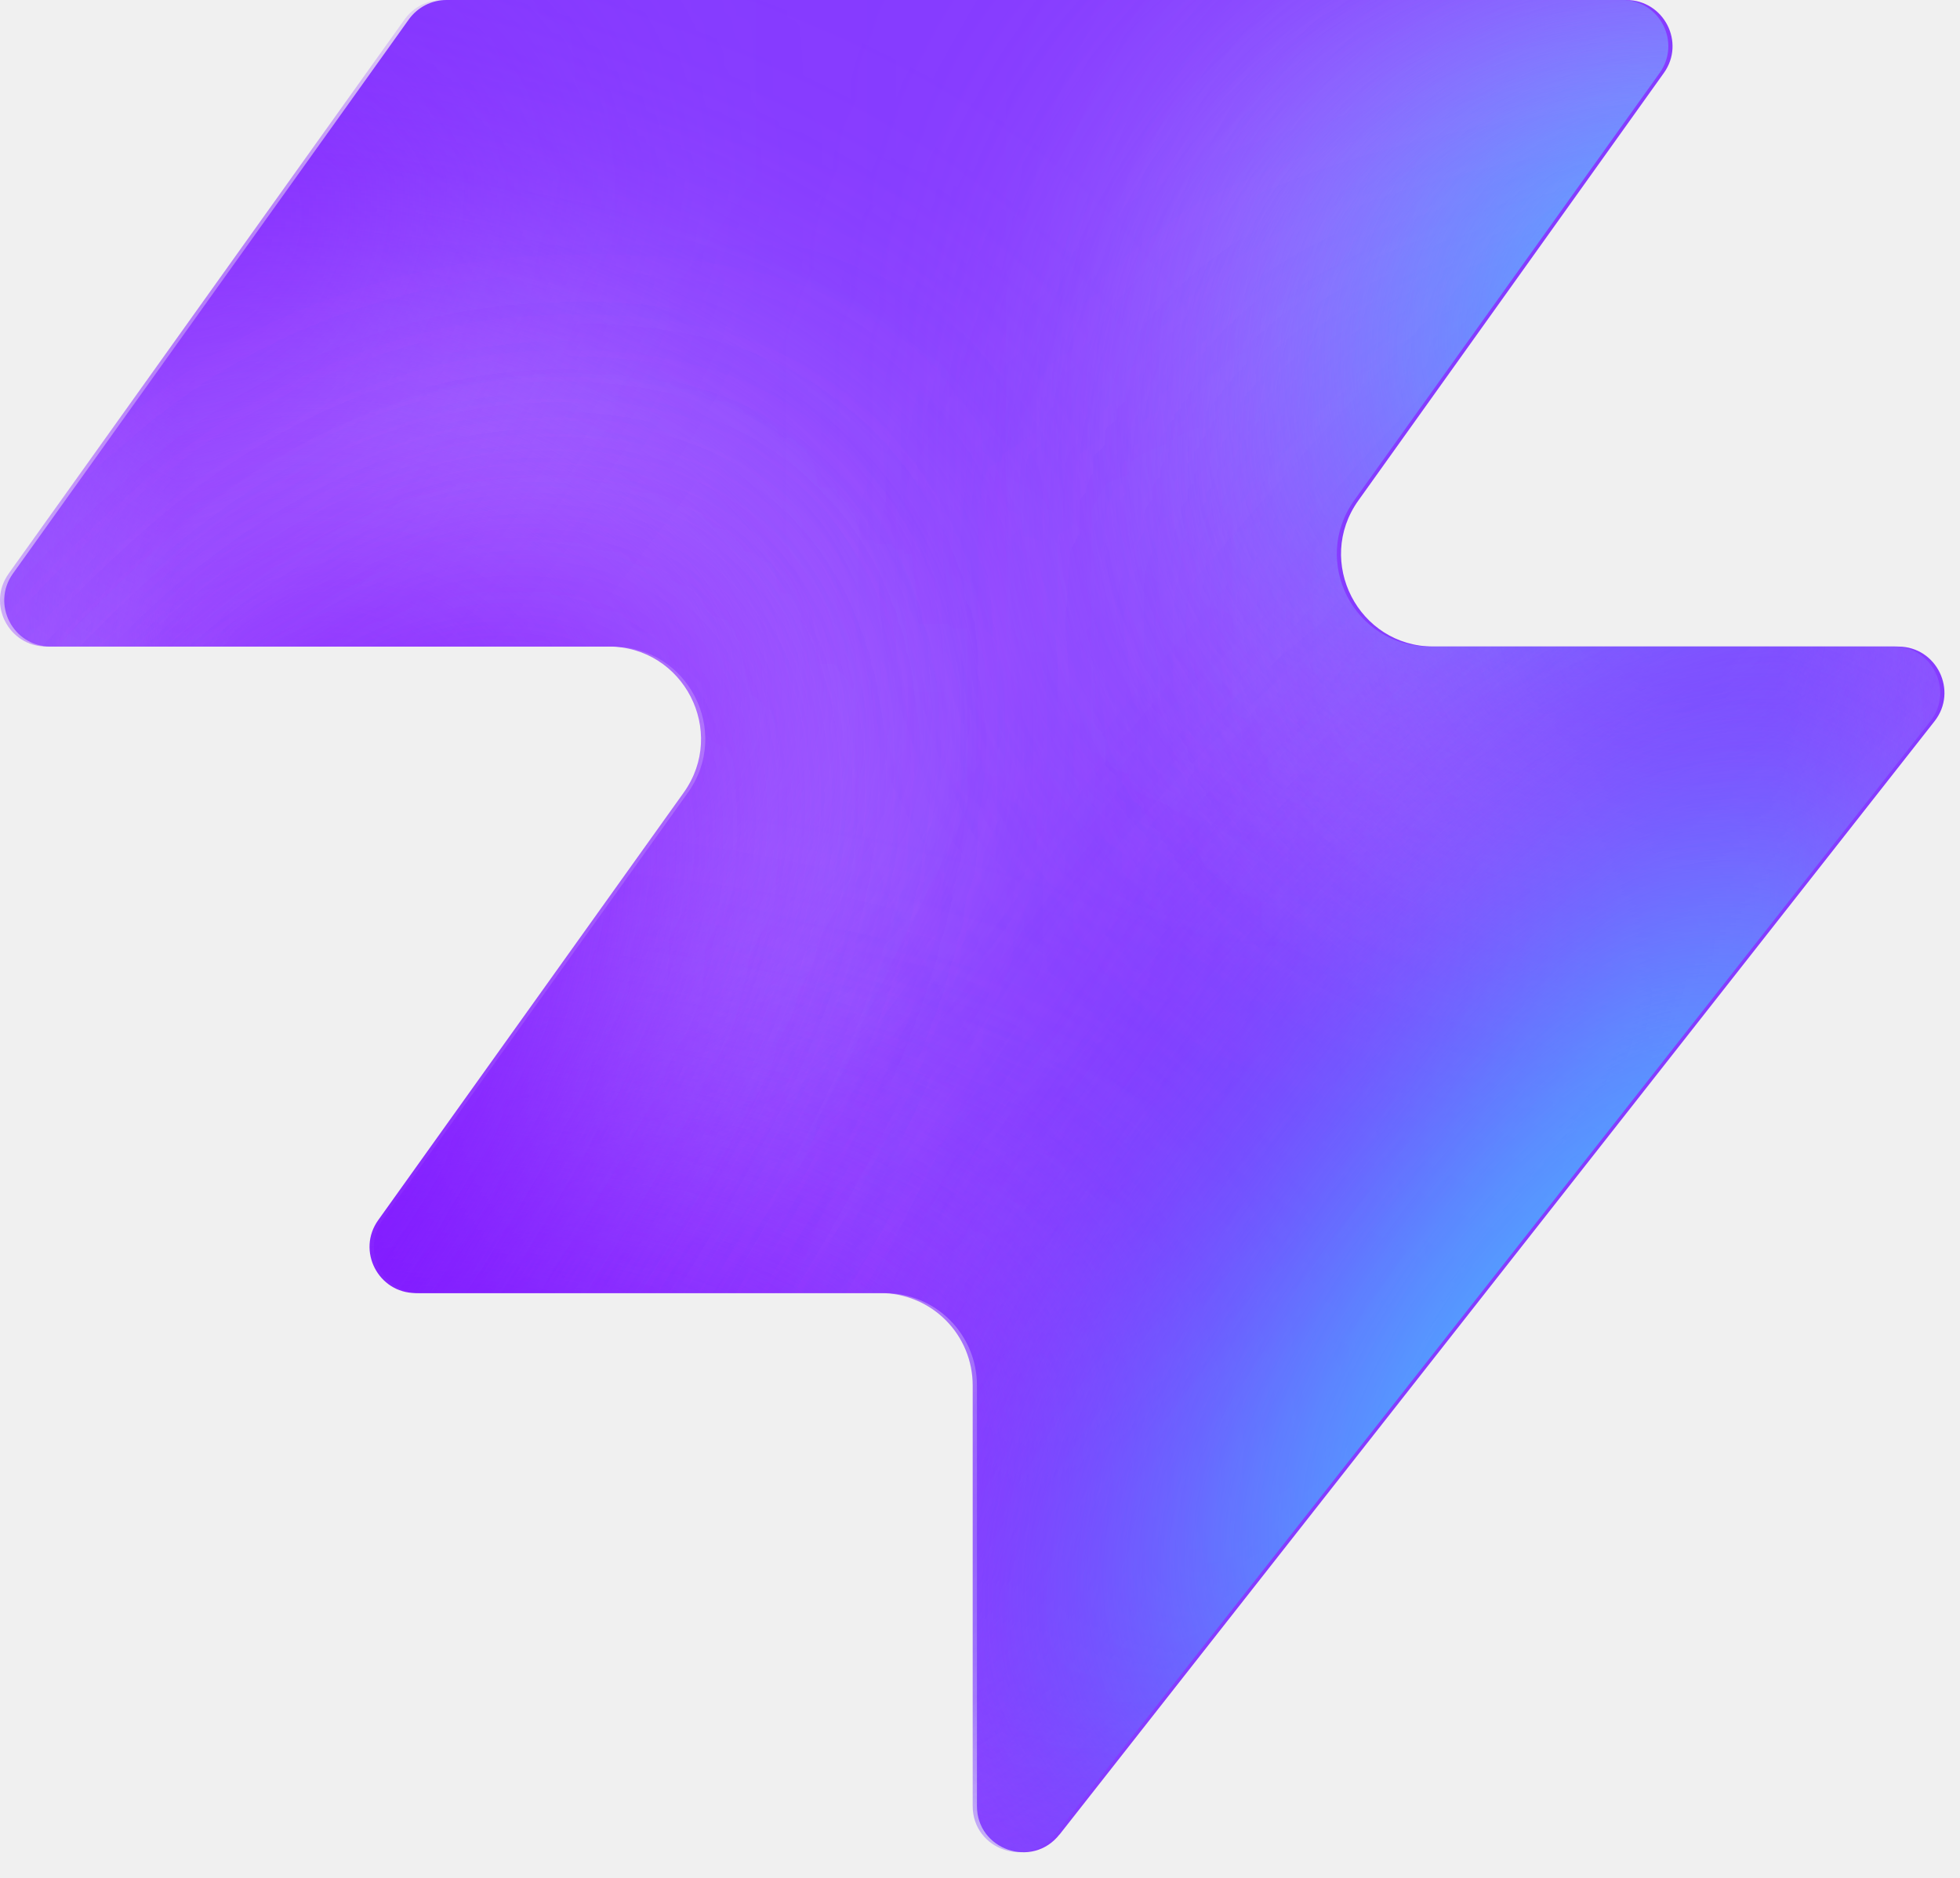
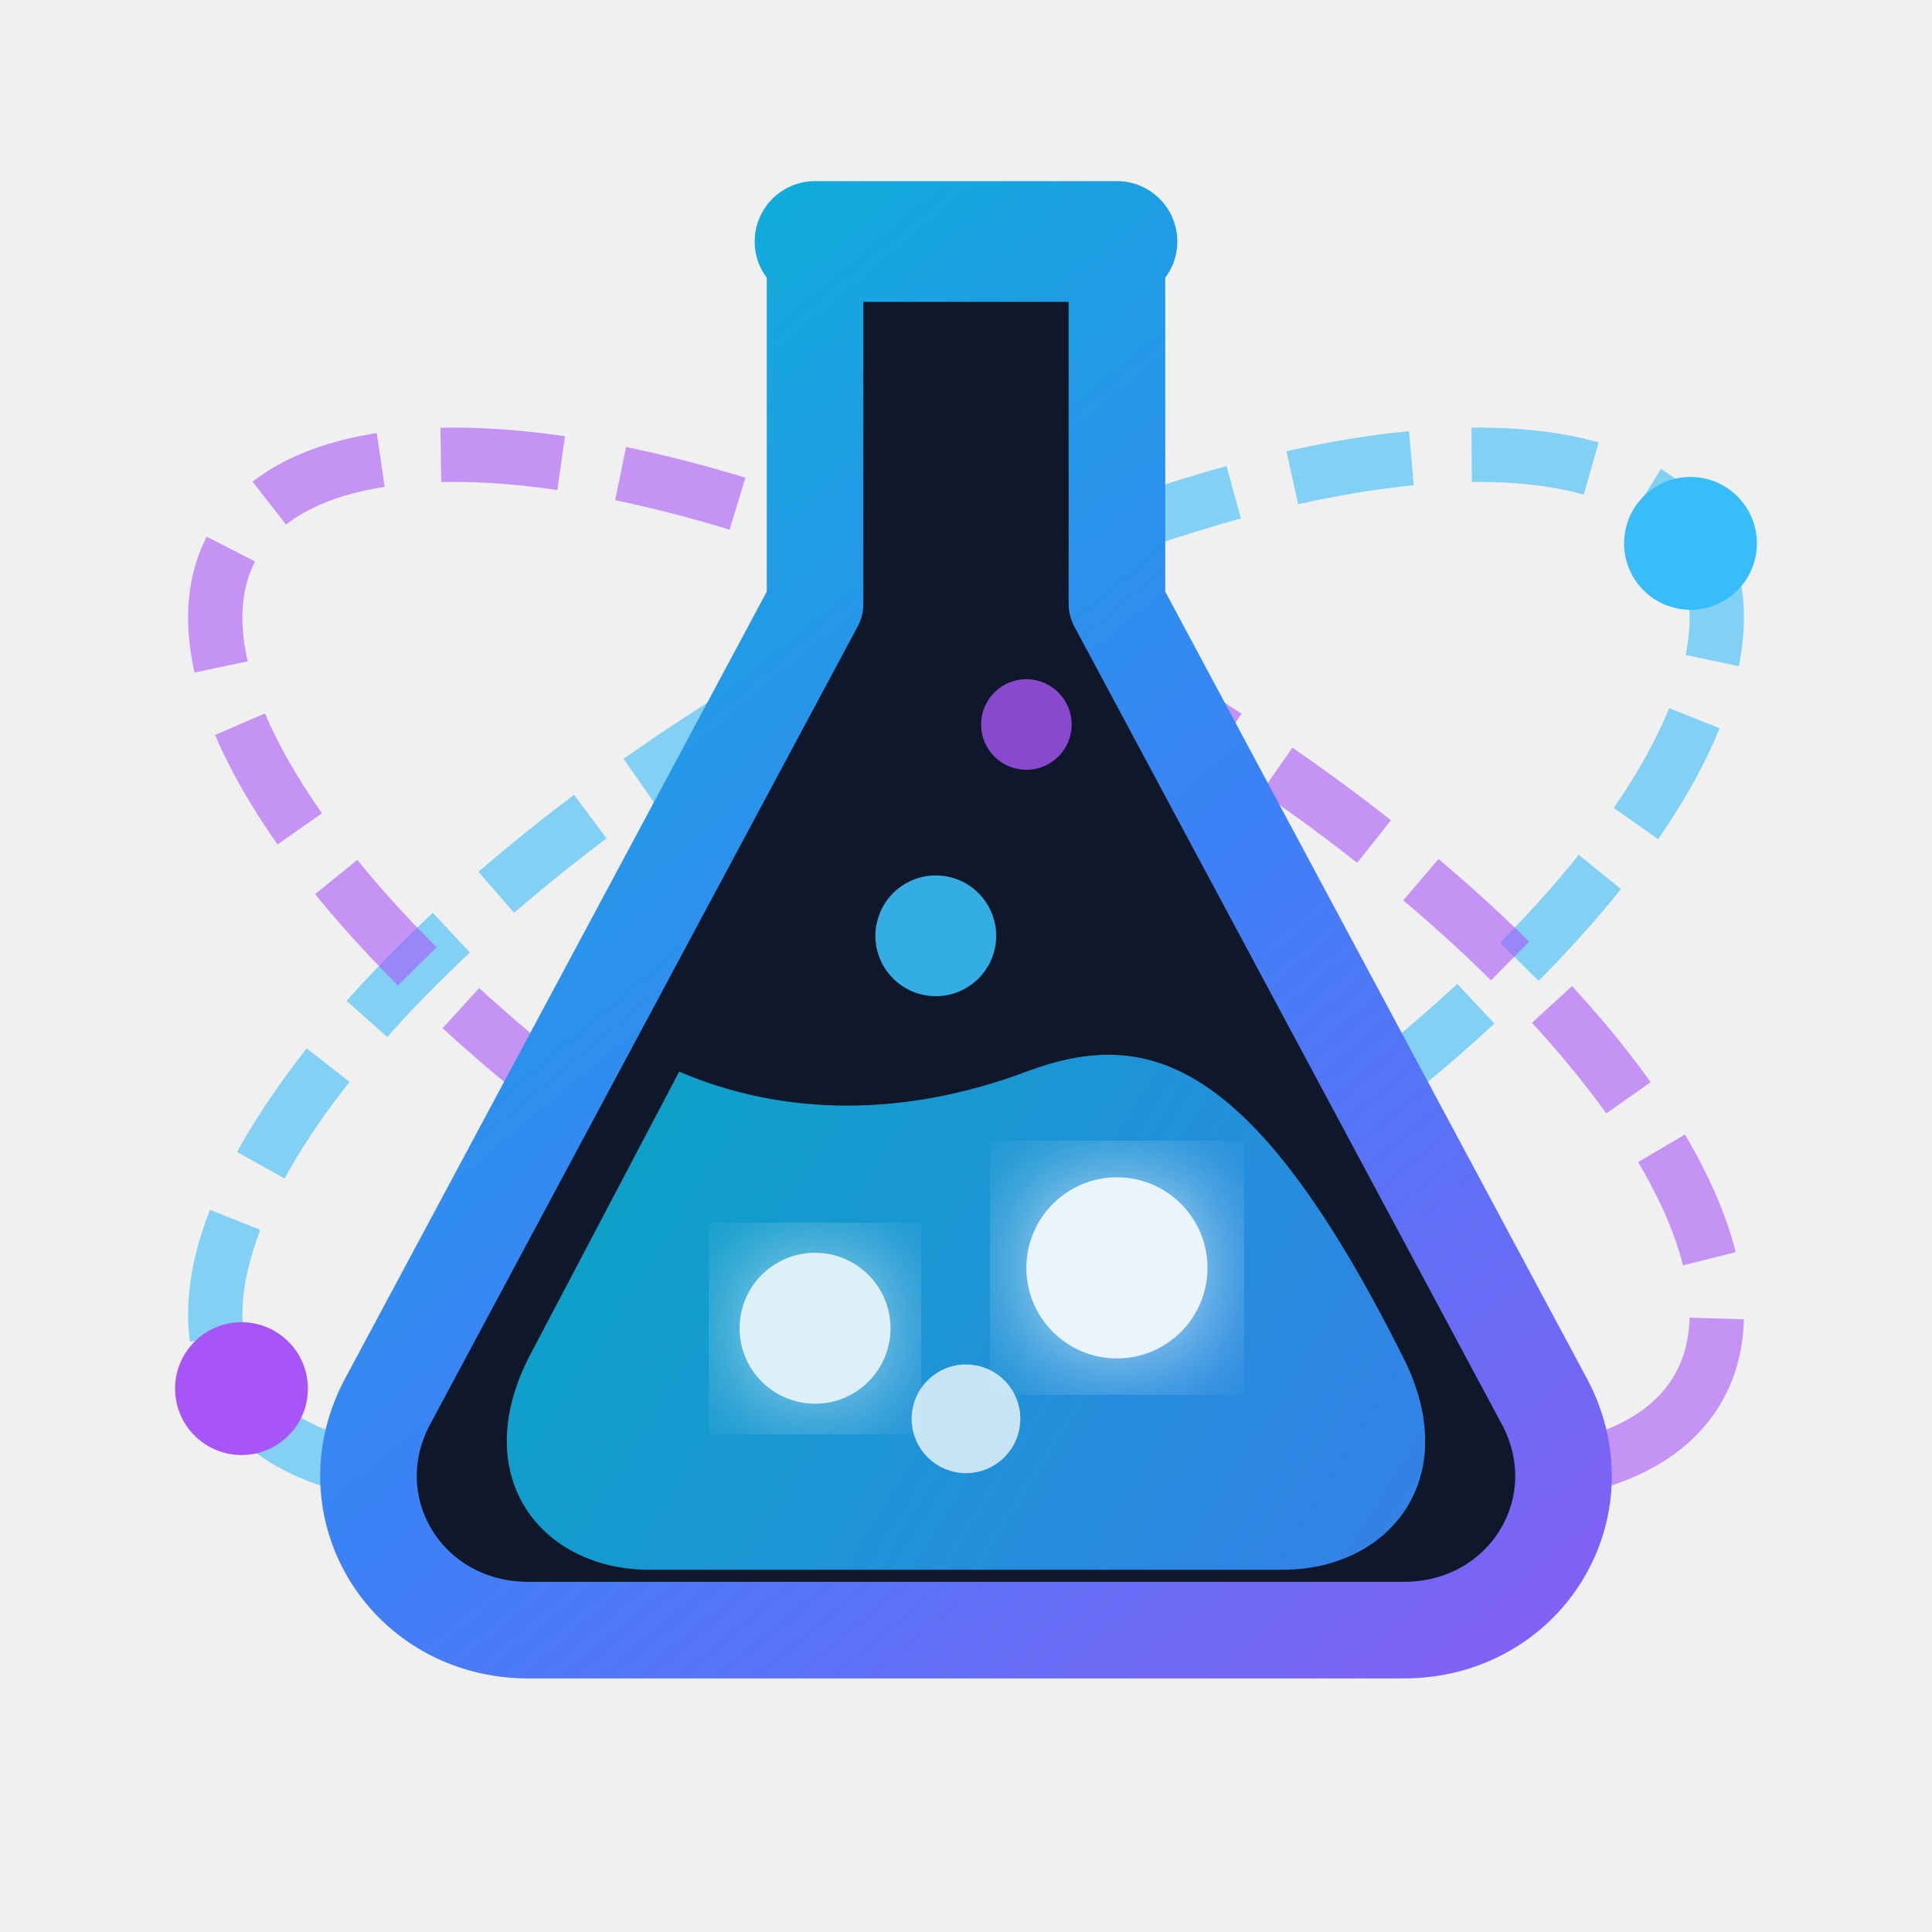
- <svg xmlns="http://www.w3.org/2000/svg" width="48" height="46" fill="none" viewBox="0 0 48 46">
-   <path fill="#863bff" d="M25.946 44.938c-.664.845-2.021.375-2.021-.698V33.937a2.26 2.26 0 0 0-2.262-2.262H10.287c-.92 0-1.456-1.04-.92-1.788l7.48-10.471c1.07-1.497 0-3.578-1.842-3.578H1.237c-.92 0-1.456-1.04-.92-1.788L10.013.474c.214-.297.556-.474.92-.474h28.894c.92 0 1.456 1.04.92 1.788l-7.48 10.471c-1.07 1.498 0 3.579 1.842 3.579h11.377c.943 0 1.473 1.088.89 1.83L25.947 44.94z" style="fill:#863bff;fill:color(display-p3 .525 .23 1);fill-opacity:1" />
-   <mask id="a" width="48" height="46" x="0" y="0" maskUnits="userSpaceOnUse" style="mask-type:alpha">
-     <path fill="#000" d="M25.842 44.938c-.664.844-2.021.375-2.021-.698V33.937a2.26 2.26 0 0 0-2.262-2.262H10.183c-.92 0-1.456-1.04-.92-1.788l7.48-10.471c1.07-1.498 0-3.579-1.842-3.579H1.133c-.92 0-1.456-1.04-.92-1.787L9.91.473c.214-.297.556-.474.92-.474h28.894c.92 0 1.456 1.04.92 1.788l-7.48 10.471c-1.07 1.498 0 3.578 1.842 3.578h11.377c.943 0 1.473 1.088.89 1.832L25.843 44.94z" style="fill:#000;fill-opacity:1" />
-   </mask>
-   <g mask="url(#a)">
-     <g filter="url(#b)">
-       <ellipse cx="5.508" cy="14.704" fill="#ede6ff" rx="5.508" ry="14.704" style="fill:#ede6ff;fill:color(display-p3 .927 .903 1);fill-opacity:1" transform="matrix(.00324 1 1 -.00324 -4.47 31.516)" />
-     </g>
-     <g filter="url(#c)">
-       <ellipse cx="10.399" cy="29.851" fill="#ede6ff" rx="10.399" ry="29.851" style="fill:#ede6ff;fill:color(display-p3 .927 .903 1);fill-opacity:1" transform="matrix(.00324 1 1 -.00324 -39.328 7.883)" />
-     </g>
-     <g filter="url(#d)">
-       <ellipse cx="5.508" cy="30.487" fill="#7e14ff" rx="5.508" ry="30.487" style="fill:#7e14ff;fill:color(display-p3 .492 .077 1);fill-opacity:1" transform="rotate(89.814 -25.913 -14.639)scale(1 -1)" />
-     </g>
-     <g filter="url(#e)">
-       <ellipse cx="5.508" cy="30.599" fill="#7e14ff" rx="5.508" ry="30.599" style="fill:#7e14ff;fill:color(display-p3 .492 .077 1);fill-opacity:1" transform="rotate(89.814 -32.644 -3.334)scale(1 -1)" />
-     </g>
-     <g filter="url(#f)">
-       <ellipse cx="5.508" cy="30.599" fill="#7e14ff" rx="5.508" ry="30.599" style="fill:#7e14ff;fill:color(display-p3 .492 .077 1);fill-opacity:1" transform="matrix(.00324 1 1 -.00324 -34.34 30.47)" />
-     </g>
-     <g filter="url(#g)">
-       <ellipse cx="14.072" cy="22.078" fill="#ede6ff" rx="14.072" ry="22.078" style="fill:#ede6ff;fill:color(display-p3 .927 .903 1);fill-opacity:1" transform="rotate(93.35 24.506 48.493)scale(-1 1)" />
-     </g>
-     <g filter="url(#h)">
-       <ellipse cx="3.47" cy="21.501" fill="#7e14ff" rx="3.47" ry="21.501" style="fill:#7e14ff;fill:color(display-p3 .492 .077 1);fill-opacity:1" transform="rotate(89.009 28.708 47.59)scale(-1 1)" />
-     </g>
-     <g filter="url(#i)">
-       <ellipse cx="3.47" cy="21.501" fill="#7e14ff" rx="3.47" ry="21.501" style="fill:#7e14ff;fill:color(display-p3 .492 .077 1);fill-opacity:1" transform="rotate(89.009 28.708 47.59)scale(-1 1)" />
-     </g>
-     <g filter="url(#j)">
-       <ellipse cx=".387" cy="8.972" fill="#7e14ff" rx="4.407" ry="29.108" style="fill:#7e14ff;fill:color(display-p3 .492 .077 1);fill-opacity:1" transform="rotate(39.51 .387 8.972)" />
-     </g>
-     <g filter="url(#k)">
-       <ellipse cx="47.523" cy="-6.092" fill="#7e14ff" rx="4.407" ry="29.108" style="fill:#7e14ff;fill:color(display-p3 .492 .077 1);fill-opacity:1" transform="rotate(37.892 47.523 -6.092)" />
-     </g>
-     <g filter="url(#l)">
-       <ellipse cx="41.412" cy="6.333" fill="#47bfff" rx="5.971" ry="9.665" style="fill:#47bfff;fill:color(display-p3 .28 .748 1);fill-opacity:1" transform="rotate(37.892 41.412 6.333)" />
-     </g>
-     <g filter="url(#m)">
-       <ellipse cx="-1.879" cy="38.332" fill="#7e14ff" rx="4.407" ry="29.108" style="fill:#7e14ff;fill:color(display-p3 .492 .077 1);fill-opacity:1" transform="rotate(37.892 -1.88 38.332)" />
-     </g>
-     <g filter="url(#n)">
-       <ellipse cx="-1.879" cy="38.332" fill="#7e14ff" rx="4.407" ry="29.108" style="fill:#7e14ff;fill:color(display-p3 .492 .077 1);fill-opacity:1" transform="rotate(37.892 -1.88 38.332)" />
-     </g>
-     <g filter="url(#o)">
-       <ellipse cx="35.651" cy="29.907" fill="#7e14ff" rx="4.407" ry="29.108" style="fill:#7e14ff;fill:color(display-p3 .492 .077 1);fill-opacity:1" transform="rotate(37.892 35.651 29.907)" />
-     </g>
-     <g filter="url(#p)">
-       <ellipse cx="38.418" cy="32.4" fill="#47bfff" rx="5.971" ry="15.297" style="fill:#47bfff;fill:color(display-p3 .28 .748 1);fill-opacity:1" transform="rotate(37.892 38.418 32.4)" />
-     </g>
-   </g>
+ <svg xmlns="http://www.w3.org/2000/svg" viewBox="0 0 64 64" fill="none">
  <defs>
-     <filter id="b" width="60.045" height="41.654" x="-19.77" y="16.149" color-interpolation-filters="sRGB" filterUnits="userSpaceOnUse">
-       <feFlood flood-opacity="0" result="BackgroundImageFix" />
-       <feBlend in="SourceGraphic" in2="BackgroundImageFix" result="shape" />
-       <feGaussianBlur result="effect1_foregroundBlur_2002_17158" stdDeviation="7.659" />
-     </filter>
-     <filter id="c" width="90.34" height="51.437" x="-54.613" y="-7.533" color-interpolation-filters="sRGB" filterUnits="userSpaceOnUse">
-       <feFlood flood-opacity="0" result="BackgroundImageFix" />
-       <feBlend in="SourceGraphic" in2="BackgroundImageFix" result="shape" />
-       <feGaussianBlur result="effect1_foregroundBlur_2002_17158" stdDeviation="7.659" />
-     </filter>
-     <filter id="d" width="79.355" height="29.4" x="-49.64" y="2.03" color-interpolation-filters="sRGB" filterUnits="userSpaceOnUse">
-       <feFlood flood-opacity="0" result="BackgroundImageFix" />
-       <feBlend in="SourceGraphic" in2="BackgroundImageFix" result="shape" />
-       <feGaussianBlur result="effect1_foregroundBlur_2002_17158" stdDeviation="4.596" />
-     </filter>
-     <filter id="e" width="79.579" height="29.4" x="-45.045" y="20.029" color-interpolation-filters="sRGB" filterUnits="userSpaceOnUse">
-       <feFlood flood-opacity="0" result="BackgroundImageFix" />
-       <feBlend in="SourceGraphic" in2="BackgroundImageFix" result="shape" />
-       <feGaussianBlur result="effect1_foregroundBlur_2002_17158" stdDeviation="4.596" />
-     </filter>
-     <filter id="f" width="79.579" height="29.4" x="-43.513" y="21.178" color-interpolation-filters="sRGB" filterUnits="userSpaceOnUse">
-       <feFlood flood-opacity="0" result="BackgroundImageFix" />
-       <feBlend in="SourceGraphic" in2="BackgroundImageFix" result="shape" />
-       <feGaussianBlur result="effect1_foregroundBlur_2002_17158" stdDeviation="4.596" />
-     </filter>
-     <filter id="g" width="74.749" height="58.852" x="15.756" y="-17.901" color-interpolation-filters="sRGB" filterUnits="userSpaceOnUse">
-       <feFlood flood-opacity="0" result="BackgroundImageFix" />
-       <feBlend in="SourceGraphic" in2="BackgroundImageFix" result="shape" />
-       <feGaussianBlur result="effect1_foregroundBlur_2002_17158" stdDeviation="7.659" />
-     </filter>
-     <filter id="h" width="61.377" height="25.362" x="23.548" y="2.284" color-interpolation-filters="sRGB" filterUnits="userSpaceOnUse">
-       <feFlood flood-opacity="0" result="BackgroundImageFix" />
-       <feBlend in="SourceGraphic" in2="BackgroundImageFix" result="shape" />
-       <feGaussianBlur result="effect1_foregroundBlur_2002_17158" stdDeviation="4.596" />
-     </filter>
-     <filter id="i" width="61.377" height="25.362" x="23.548" y="2.284" color-interpolation-filters="sRGB" filterUnits="userSpaceOnUse">
-       <feFlood flood-opacity="0" result="BackgroundImageFix" />
-       <feBlend in="SourceGraphic" in2="BackgroundImageFix" result="shape" />
-       <feGaussianBlur result="effect1_foregroundBlur_2002_17158" stdDeviation="4.596" />
-     </filter>
-     <filter id="j" width="56.045" height="63.649" x="-27.636" y="-22.853" color-interpolation-filters="sRGB" filterUnits="userSpaceOnUse">
-       <feFlood flood-opacity="0" result="BackgroundImageFix" />
-       <feBlend in="SourceGraphic" in2="BackgroundImageFix" result="shape" />
-       <feGaussianBlur result="effect1_foregroundBlur_2002_17158" stdDeviation="4.596" />
-     </filter>
-     <filter id="k" width="54.814" height="64.646" x="20.116" y="-38.415" color-interpolation-filters="sRGB" filterUnits="userSpaceOnUse">
-       <feFlood flood-opacity="0" result="BackgroundImageFix" />
-       <feBlend in="SourceGraphic" in2="BackgroundImageFix" result="shape" />
-       <feGaussianBlur result="effect1_foregroundBlur_2002_17158" stdDeviation="4.596" />
-     </filter>
-     <filter id="l" width="33.541" height="35.313" x="24.641" y="-11.323" color-interpolation-filters="sRGB" filterUnits="userSpaceOnUse">
-       <feFlood flood-opacity="0" result="BackgroundImageFix" />
-       <feBlend in="SourceGraphic" in2="BackgroundImageFix" result="shape" />
-       <feGaussianBlur result="effect1_foregroundBlur_2002_17158" stdDeviation="4.596" />
-     </filter>
-     <filter id="m" width="54.814" height="64.646" x="-29.286" y="6.009" color-interpolation-filters="sRGB" filterUnits="userSpaceOnUse">
-       <feFlood flood-opacity="0" result="BackgroundImageFix" />
-       <feBlend in="SourceGraphic" in2="BackgroundImageFix" result="shape" />
-       <feGaussianBlur result="effect1_foregroundBlur_2002_17158" stdDeviation="4.596" />
-     </filter>
-     <filter id="n" width="54.814" height="64.646" x="-29.286" y="6.009" color-interpolation-filters="sRGB" filterUnits="userSpaceOnUse">
-       <feFlood flood-opacity="0" result="BackgroundImageFix" />
-       <feBlend in="SourceGraphic" in2="BackgroundImageFix" result="shape" />
-       <feGaussianBlur result="effect1_foregroundBlur_2002_17158" stdDeviation="4.596" />
-     </filter>
-     <filter id="o" width="54.814" height="64.646" x="8.244" y="-2.416" color-interpolation-filters="sRGB" filterUnits="userSpaceOnUse">
-       <feFlood flood-opacity="0" result="BackgroundImageFix" />
-       <feBlend in="SourceGraphic" in2="BackgroundImageFix" result="shape" />
-       <feGaussianBlur result="effect1_foregroundBlur_2002_17158" stdDeviation="4.596" />
-     </filter>
-     <filter id="p" width="39.409" height="43.623" x="18.713" y="10.588" color-interpolation-filters="sRGB" filterUnits="userSpaceOnUse">
-       <feFlood flood-opacity="0" result="BackgroundImageFix" />
-       <feBlend in="SourceGraphic" in2="BackgroundImageFix" result="shape" />
-       <feGaussianBlur result="effect1_foregroundBlur_2002_17158" stdDeviation="4.596" />
+     <linearGradient id="flaskGrad" x1="12" y1="10" x2="52" y2="58" gradientUnits="userSpaceOnUse">
+       <stop offset="0%" stop-color="#06b6d4" />
+       <stop offset="50%" stop-color="#3b82f6" />
+       <stop offset="100%" stop-color="#8b5cf6" />
+     </linearGradient>
+     <linearGradient id="liquidGrad" x1="16" y1="36" x2="48" y2="56" gradientUnits="userSpaceOnUse">
+       <stop offset="0%" stop-color="#06b6d4" stop-opacity="0.9" />
+       <stop offset="100%" stop-color="#3b82f6" stop-opacity="0.95" />
+     </linearGradient>
+     <filter id="glow" x="-20%" y="-20%" width="140%" height="140%">
+       <feGaussianBlur stdDeviation="2" result="blur" />
+       <feComposite in="SourceGraphic" in2="blur" operator="over" />
    </filter>
  </defs>
+   <ellipse cx="32" cy="32" rx="28" ry="11" stroke="#38bdf8" stroke-width="1.8" stroke-dasharray="4 2" opacity="0.6" transform="rotate(-30 32 32)" />
+   <ellipse cx="32" cy="32" rx="28" ry="11" stroke="#a855f7" stroke-width="1.8" stroke-dasharray="4 2" opacity="0.6" transform="rotate(30 32 32)" />
+   <path d="M27 8 H37 V20 L51.2 46.5 C53 50 50.5 54 46.5 54 H17.5 C13.5 54 11 50 12.8 46.5 L27 20 V8 Z" fill="#0f172a" stroke="url(#flaskGrad)" stroke-width="3.2" stroke-linejoin="round" />
+   <rect x="25" y="6" width="14" height="4" rx="2" fill="url(#flaskGrad)" />
+   <path d="M17.5 45 L22.5 35.5 C26 37 30 37 34 35.5 C38 34 41.5 35 46.5 45 C48.5 49 46 52 42.5 52 H21.5 C18 52 15.5 49 17.5 45 Z" fill="url(#liquidGrad)" />
+   <circle cx="27" cy="44" r="2.5" fill="#ffffff" opacity="0.85" filter="url(#glow)" />
+   <circle cx="37" cy="42" r="3" fill="#ffffff" opacity="0.9" filter="url(#glow)" />
+   <circle cx="32" cy="47" r="1.8" fill="#ffffff" opacity="0.75" />
+   <circle cx="31" cy="31" r="2" fill="#38bdf8" opacity="0.9" />
+   <circle cx="34" cy="24" r="1.5" fill="#a855f7" opacity="0.8" />
+   <circle cx="56" cy="18" r="2.2" fill="#38bdf8" />
+   <circle cx="8" cy="46" r="2.2" fill="#a855f7" />
</svg>
